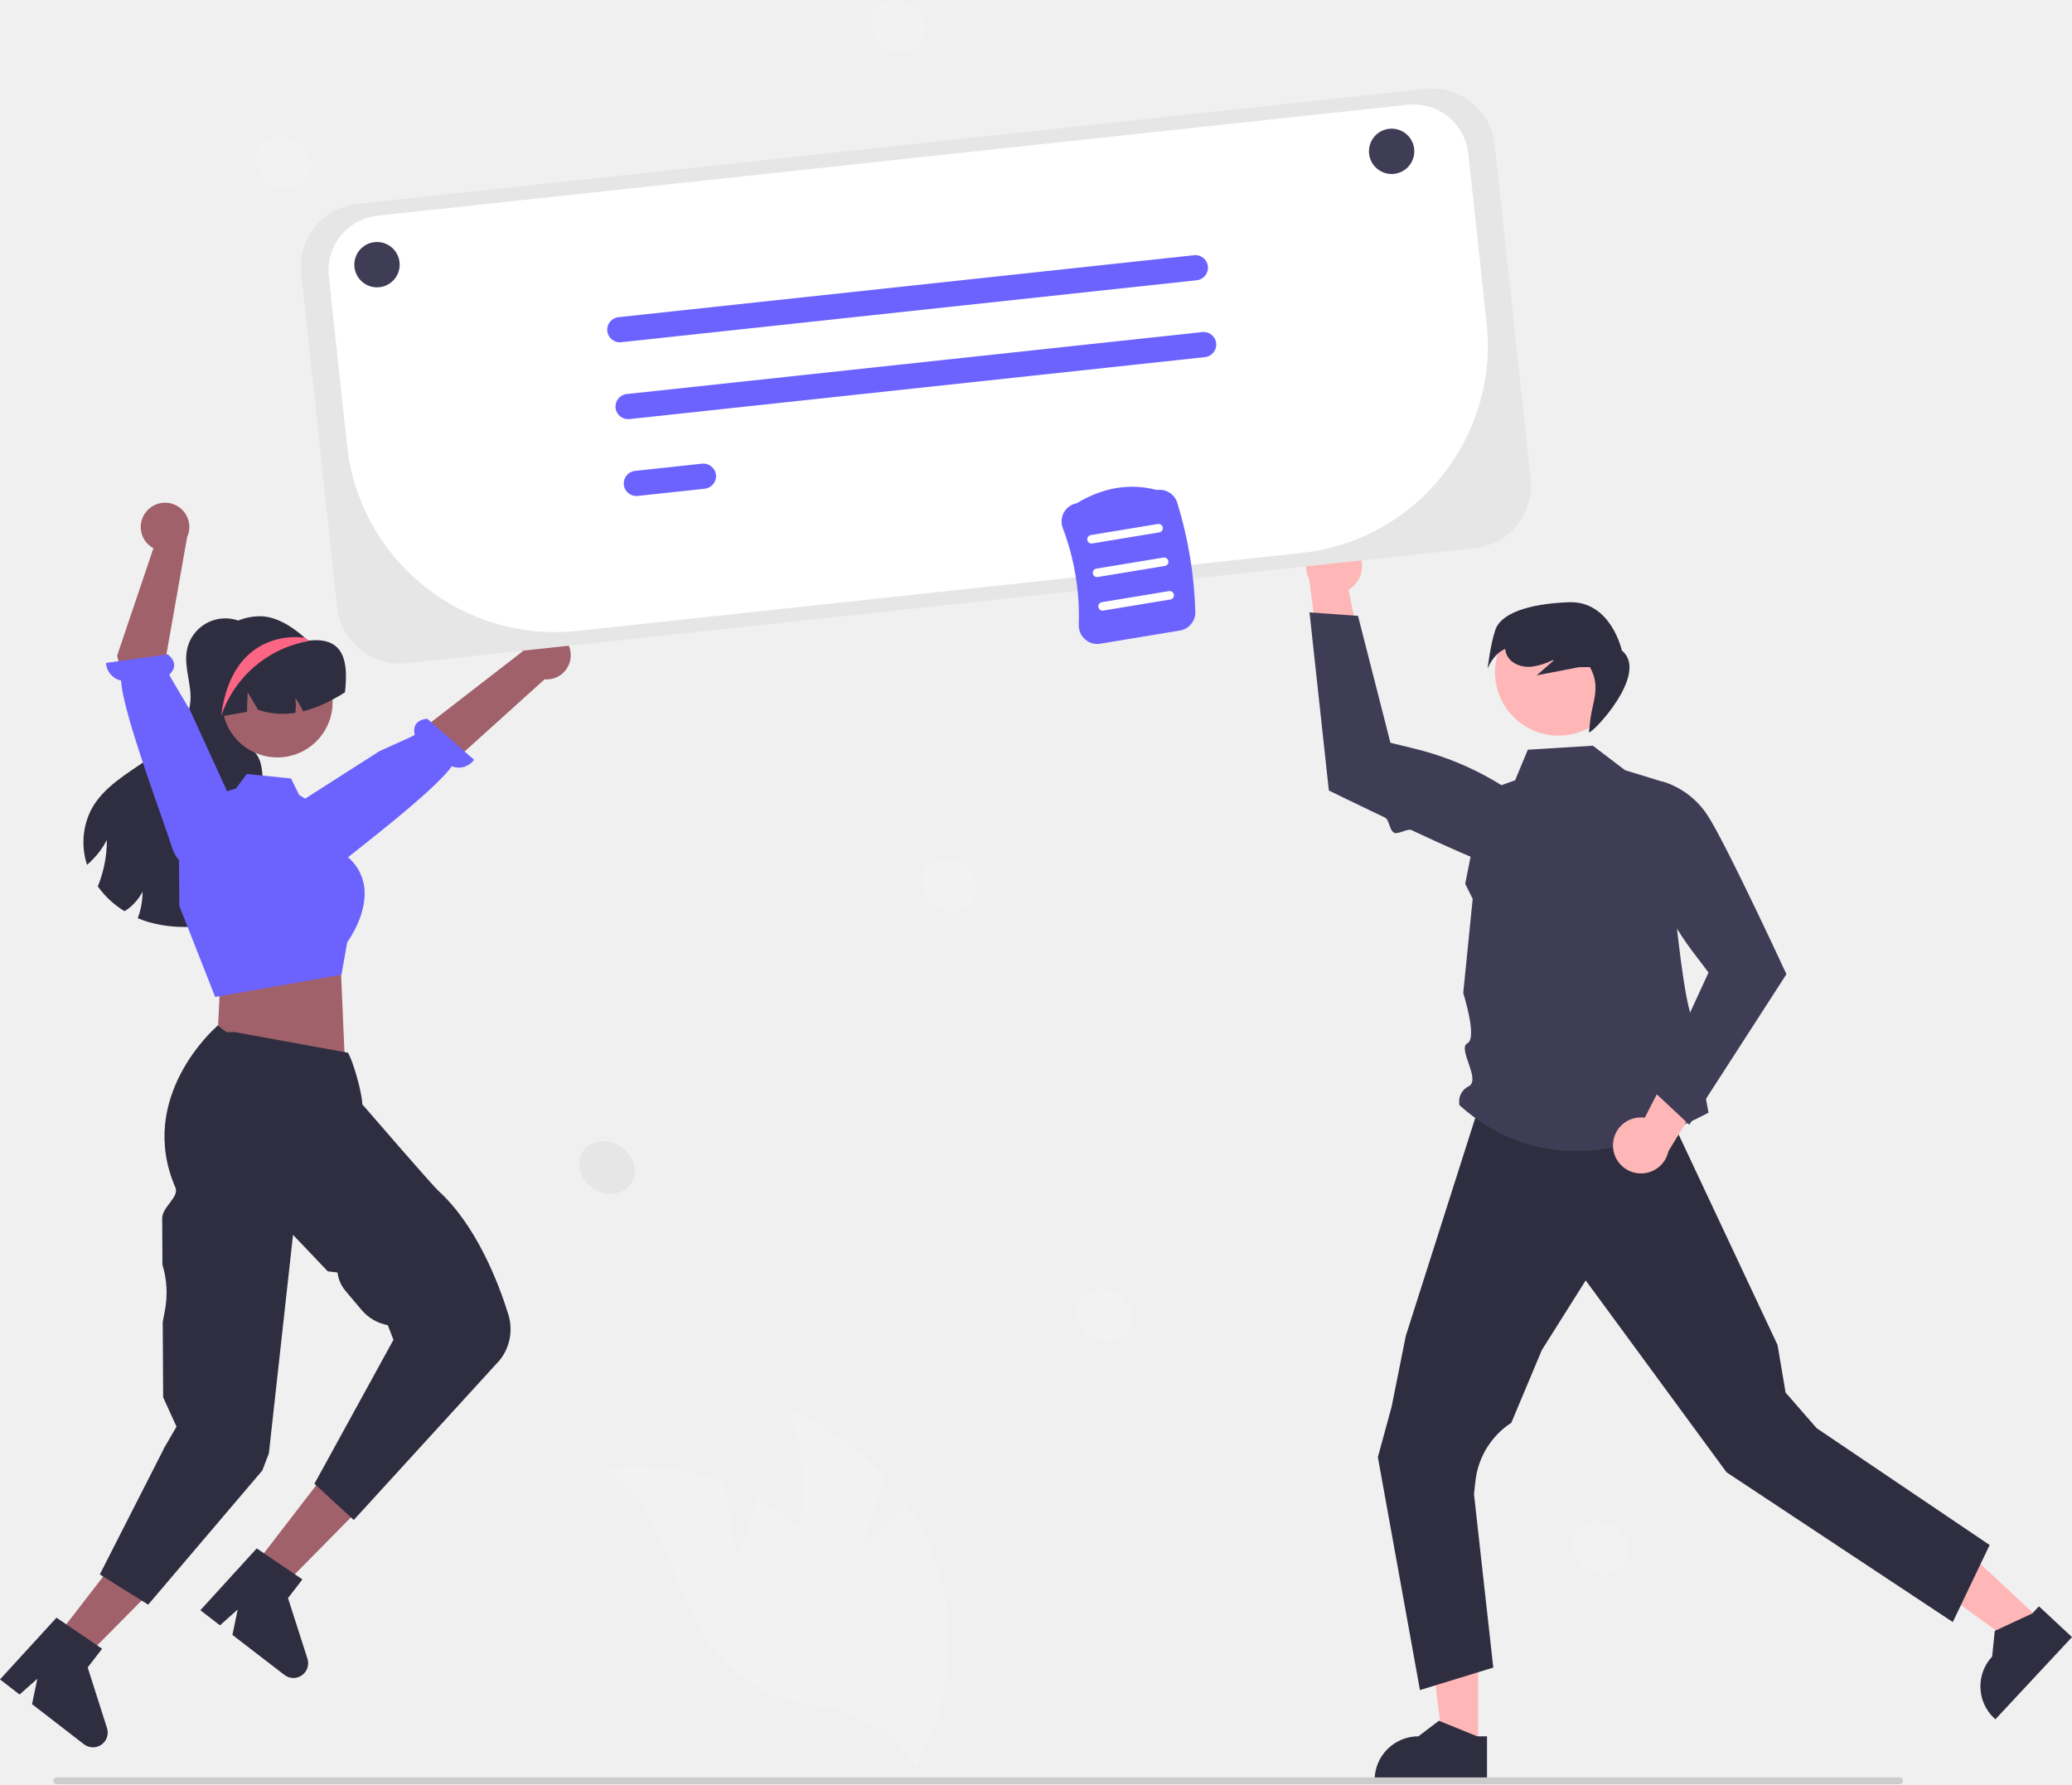
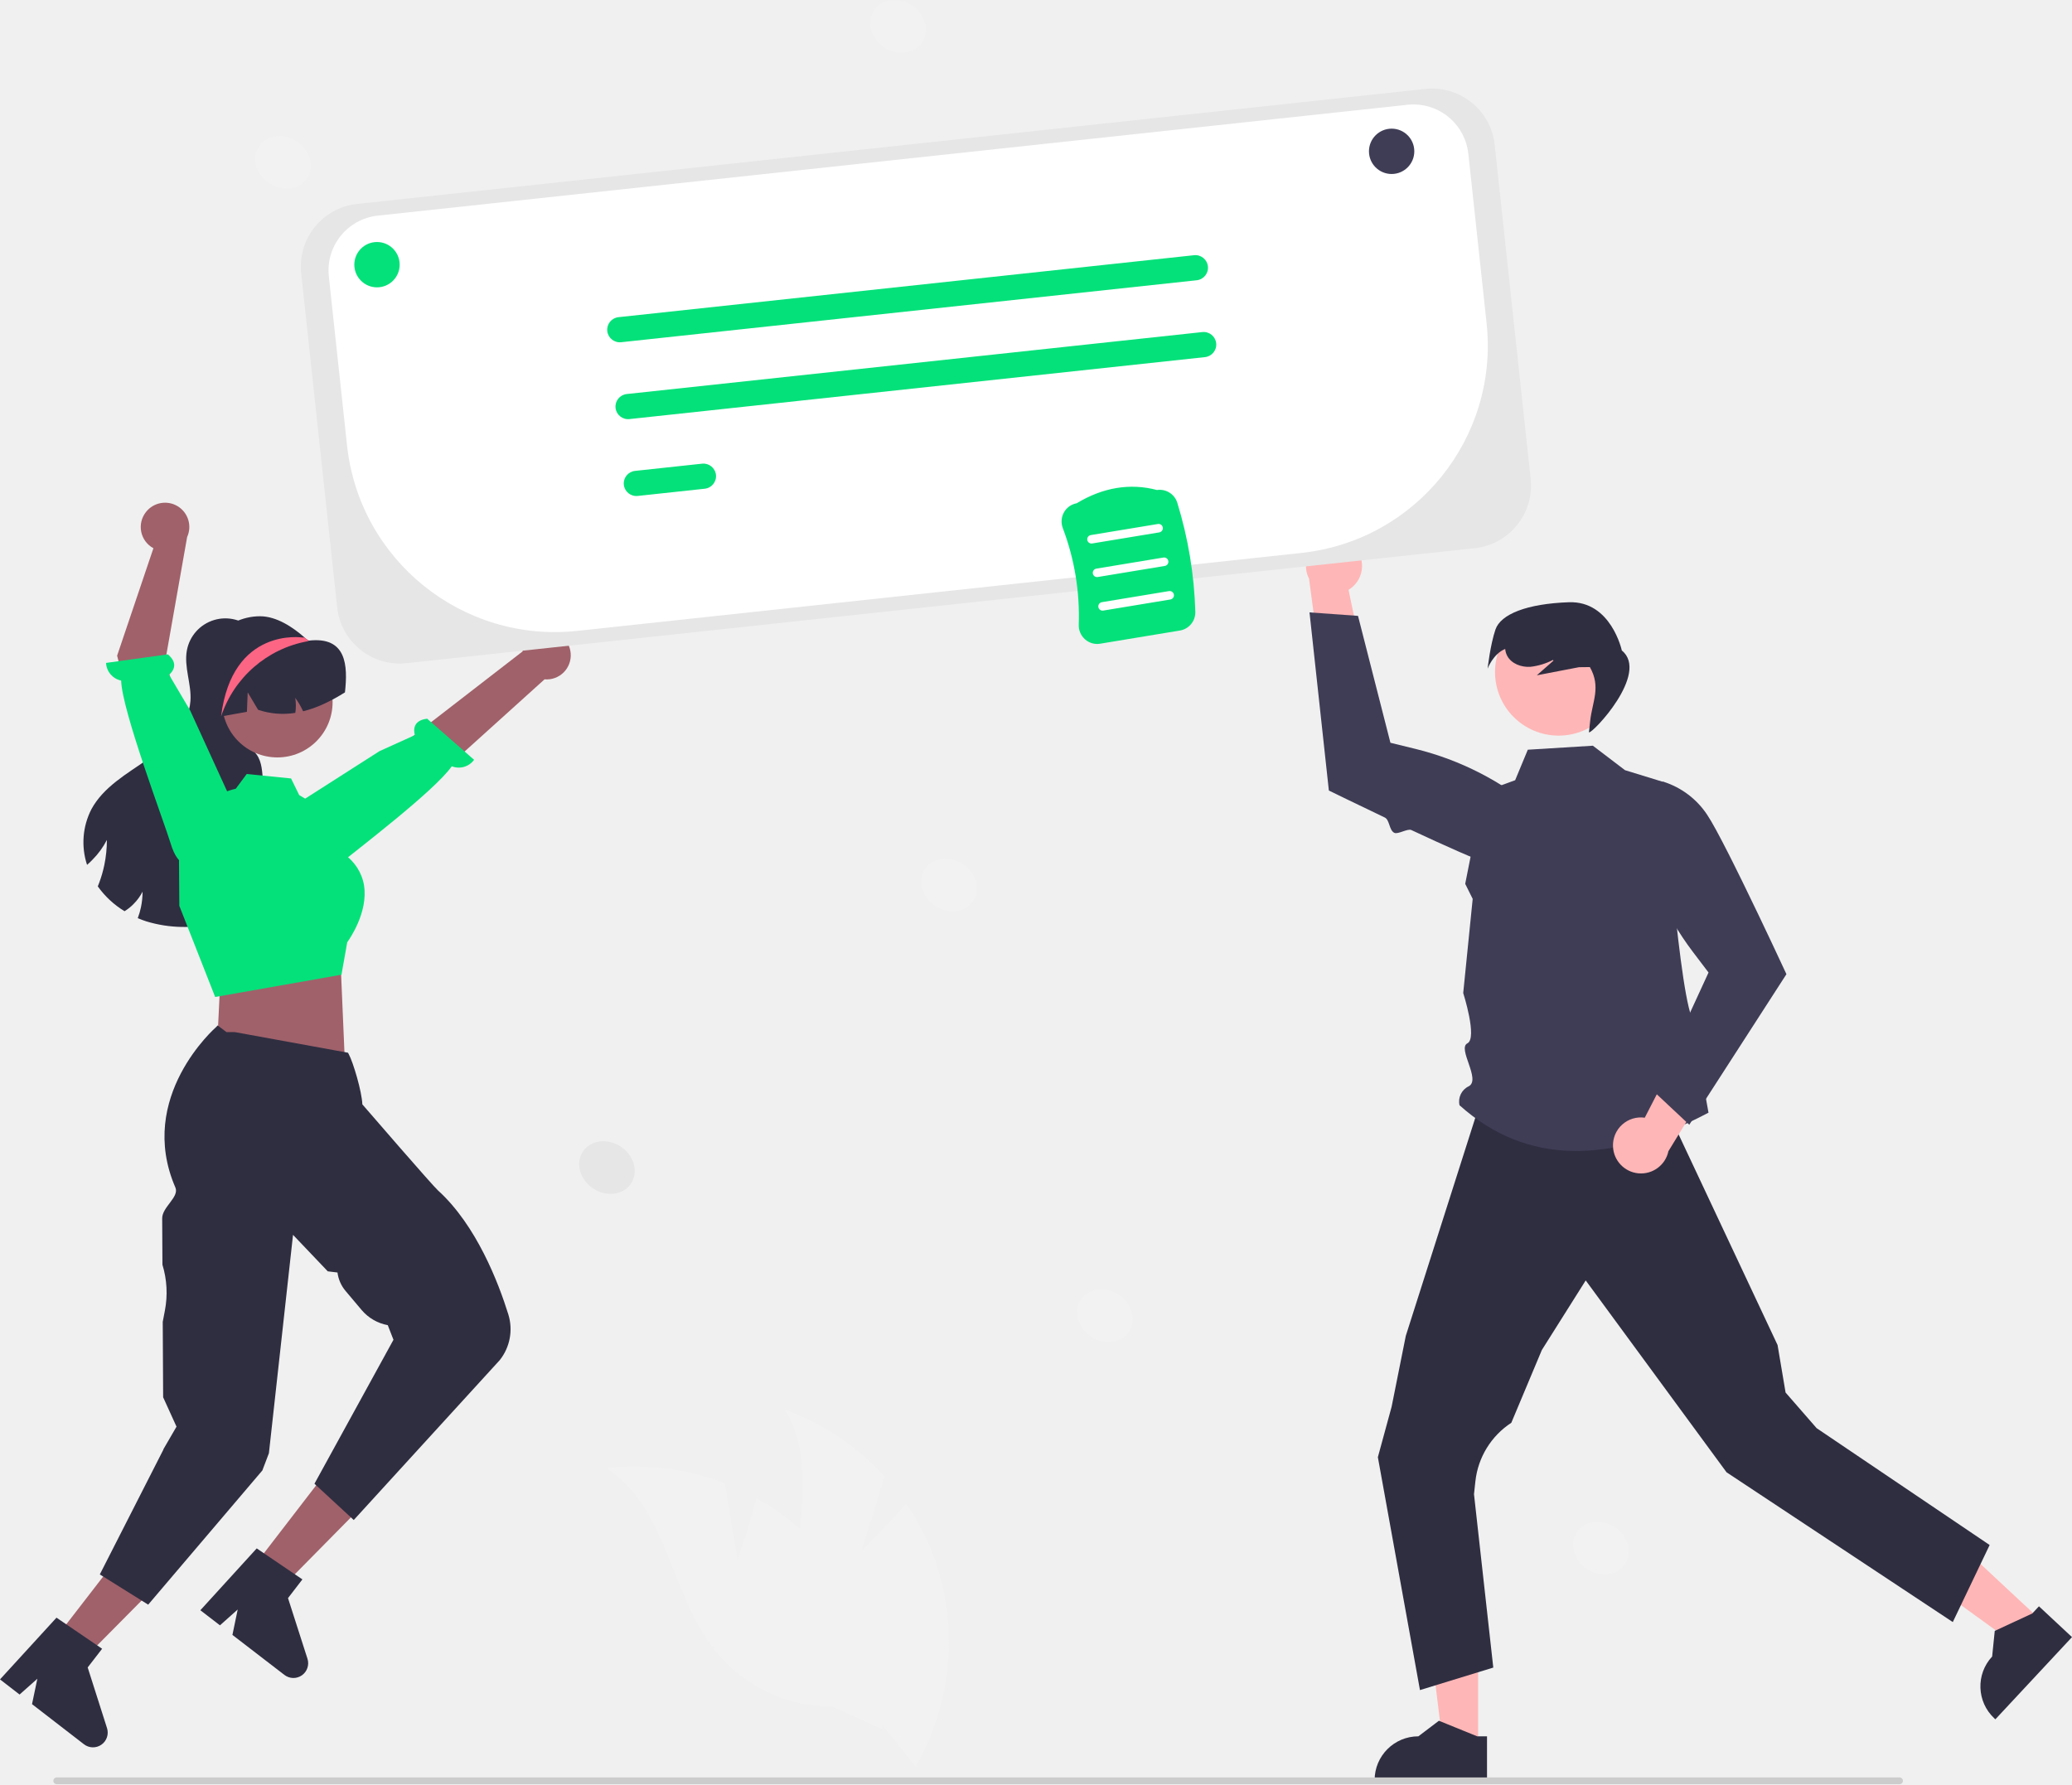
<svg xmlns="http://www.w3.org/2000/svg" width="731.077" height="629.614" viewBox="0 0 731.077 629.614" role="img" artist="Katerina Limpitsouni" source="https://undraw.co/">
  <path d="M538.567,682.174l7.985-26.005A87.77,87.77,0,0,0,511.468,632.663c13.124,21.743.407,50.108,5.706,74.946a52.794,52.794,0,0,0,28.277,35.978l12.117,15.014a88.466,88.466,0,0,0,6.502-73.787,85.453,85.453,0,0,0-9.894-19.018C546.976,674.261,538.567,682.174,538.567,682.174Z" transform="translate(-234.4615 -135.193)" fill="#f2f2f2" />
  <path d="M494.662,685.496,490.211,658.66a87.77,87.77,0,0,0-41.885-5.392c21.444,13.608,22.711,44.667,38.532,64.535A52.794,52.794,0,0,0,528.213,737.394l17.541,8.034a88.466,88.466,0,0,0-27.088-68.942,85.453,85.453,0,0,0-17.337-12.609C498.659,674.664,494.662,685.496,494.662,685.496Z" transform="translate(-234.4615 -135.193)" fill="#f2f2f2" />
  <polygon points="521.537 616.734 509.237 616.733 503.386 569.293 521.539 569.294 521.537 616.734" fill="#ffb6b6" />
  <path d="M759.135,763.849l-39.658-.001v-.502a15.437,15.437,0,0,1,15.436-15.436h.001l7.244-5.496,13.516,5.497,3.462 0Z" transform="translate(-234.4615 -135.193)" fill="#2f2e41" />
  <polygon points="720.217 571.872 711.831 580.869 673.137 552.804 685.514 539.526 720.217 571.872" fill="#ffb6b6" />
  <path d="M965.538,712.899l-27.04,29.01-.367-.342a15.437,15.437,0,0,1-.768-21.816l.001-.001.919-9.046,13.236-6.14,2.36-2.532Z" transform="translate(-234.4615 -135.193)" fill="#2f2e41" />
  <path d="M936.479,680.403l-13,27.189L843.65,654.738l-11.613-15.823-38.079-51.882-15.479,24.561-10.771,25.675,0,0a28.302,28.302,0,0,0-12.675,20.654l-.493,4.546,6.806,61.182-25.868,7.943-14.856-82.19,4.856-17.81,5-25,25.174-79h67.364l38.638,82.242,2.824,16.758,10.955,12.573Z" transform="translate(-234.4615 -135.193)" fill="#2f2e41" />
  <path d="M796.483,398.341l11.34,8.635,13.676,4.203s5.654,79.528,10.748,84.623.5,5.231,1.524,11.849,3.512,20.184,3.512,20.184c-34.387,18.203-64.032,18.691-87.845-2.609a5.931,5.931,0,0,1,3.236-6.695c4.432-2.352-4.086-13.328-.464-15.163s-1.472-17.755-1.472-17.755l3.342-33.216-2.64-5.31,6.443-32.489,11.18-4.083,4.466-10.76Z" transform="translate(-234.4615 -135.193)" fill="#3f3d56" />
  <path d="M803.587,539.69a9.83,9.83,0,0,1,11.207-10.08l15.982-31.064,8.904,15.82L823.139,541.439a9.884,9.884,0,0,1-19.551-1.749Z" transform="translate(-234.4615 -135.193)" fill="#ffb6b6" />
  <path d="M830.502,532.091l34.278-53.127-.113-.244c-.129-.28-7.892-17.045-15.413-32.4-1.158-2.365-2.311-4.696-3.429-6.928q-.724-1.445-1.426-2.83c-3.159-6.228-5.919-11.375-7.566-13.82a29.015,29.015,0,0,0-15.375-11.664l-.159-.041-.151.063a14.724,14.724,0,0,0-8.763,16.198,104.296,104.296,0,0,0,19.353,43.755l5.557,7.325-19.312,41.985Z" transform="translate(-234.4615 -135.193)" fill="#3f3d56" />
  <path d="M712.628,328.445a9.83,9.83,0,0,1-2.359,14.888l7.146,34.195-16.879-6.683-4.198-31.448A9.884,9.884,0,0,1,712.628,328.445Z" transform="translate(-234.4615 -135.193)" fill="#ffb6b6" />
  <path d="M696.505,351.296l6.826,62.857.242.119c.199.098,8.847,4.339,19.461,9.391,1.791.852,1.534,4.543,3.405,5.426,1.289.608,4.693-1.597,5.996-.988,11.602,5.426,23.334,10.702,28.01,12.131a29.015,29.015,0,0,0,19.289-.621l.149-.068.078-.144a14.724,14.724,0,0,0-3.392-18.101A104.296,104.296,0,0,0,733.982,399.492l-8.929-2.191-11.436-44.776Z" transform="translate(-234.4615 -135.193)" fill="#3f3d56" />
  <circle cx="549.931" cy="237.156" r="22.431" fill="#ffb6b6" />
  <path d="M762.123,357.318c1.845-5.367,11.027-9.089,25.914-9.606S806.699,364.738,806.699,364.738c9.938,8.062-10.612,29.645-11.606,28.868l.447-4.055c.74-6.717,3.885-11.958-.115-18.958l-3.841.044q-7.441,1.431-14.882,2.862l5.873-5.171-.166-.256a22.726,22.726,0,0,1-8.017,2.434c-3.157.186-6.607-1.071-8.119-3.848a6.466,6.466,0,0,1-.725-2.46c-4.257,1.701-6.203,6.948-6.203,6.948S760.278,362.685,762.123,357.318Z" transform="translate(-234.4615 -135.193)" fill="#2f2e41" />
  <path d="M324.835,358.664a12.015,12.015,0,0,0-.981-1.099c.085-.117.171-.245.256-.363Z" transform="translate(-234.4615 -135.193)" fill="#2f2e41" />
  <path d="M329.197,448.88c-3.669,6.517-10.997,10.154-18.261,11.936a45.628,45.628,0,0,1-24.821-.48c-1.024-.331-2.048-.715-3.04-1.141a26.191,26.191,0,0,0,1.131-3.893,26.702,26.702,0,0,0,.555-5.45,17.207,17.207,0,0,1-3.104,4.277,15.695,15.695,0,0,1-3.253,2.613,31.947,31.947,0,0,1-9.44-8.768c.16-.395.32-.789.469-1.184a42.552,42.552,0,0,0,1.835-6.336,43.324,43.324,0,0,0,.907-8.864,27.851,27.851,0,0,1-5.056,6.954,22.669,22.669,0,0,1-1.941,1.845,25.523,25.523,0,0,1,1.536-19.637c4.224-7.808,12.416-12.448,19.711-17.493,7.306-5.045,14.613-11.872,15.231-20.735.416-5.984-2.357-11.978-1.248-17.866a13.804,13.804,0,0,1,23.445-7.093c-4.139,5.866-8.256,11.936-9.93,18.911-1.707,7.104-.309,15.434,5.291,20.138,1.92,1.621,4.277,2.773,5.76,4.8,1.973,2.688,1.984,6.272,2.304,9.578.64,6.432,2.741,12.618,3.872,18.986C332.291,436.336,332.355,443.237,329.197,448.88Z" transform="translate(-234.4615 -135.193)" fill="#2f2e41" />
  <polygon points="19.519 578.195 29.254 585.716 62.898 551.747 48.53 540.646 19.519 578.195" fill="#a0616a" />
  <path d="M254.395,706.039l16.098,10.972-5.094,6.593,6.823,21.409a5.204,5.204,0,0,1-8.141,5.699l-18.32-14.156,1.881-8.961-6.272,5.569-6.907-5.337Z" transform="translate(-234.4615 -135.193)" fill="#2f2e41" />
  <path d="M303.369,377.614a23.236,23.236,0,1,0,39.966-16.117l-.112-.111c-.186-.195-.372-.39-.567-.576a.009.009,0,0,1-.009-.009c-.242-.223-.483-.446-.734-.66-4.09-3.588-9.837-7.482-15.702-7.482C313.375,352.659,303.369,364.778,303.369,377.614Z" transform="translate(-234.4615 -135.193)" fill="#2f2e41" />
  <path d="M435.811,365.681a8.511,8.511,0,0,1-9.217,9.24l-57.538,51.951-9.902-15.638,59.672-46.149a8.557,8.557,0,0,1,16.985.596Z" transform="translate(-234.4615 -135.193)" fill="#a0616a" />
-   <path d="M344.465,442.554s2.141,3.954,9.454-2.151c5.854-4.888,33.903-26.107,39.945-34.803a6.686,6.686,0,0,0,7.872-2.286L385.18,388.814c-4.954.57-4.847,3.898-4.332,5.787l-12.489,5.658-32.25,20.61,6.756,18.854Z" transform="translate(-234.4615 -135.193)" fill="#6c63ff" />
+   <path d="M344.465,442.554s2.141,3.954,9.454-2.151c5.854-4.888,33.903-26.107,39.945-34.803a6.686,6.686,0,0,0,7.872-2.286L385.18,388.814c-4.954.57-4.847,3.898-4.332,5.787l-12.489,5.658-32.25,20.61,6.756,18.854Z" transform="translate(-234.4615 -135.193)" fill="#05e17a" />
  <polygon points="78.761 343.789 77.555 349.532 76.531 370.716 121.615 373.194 120.215 340.612 115.845 333.432 78.761 343.789" fill="#a0616a" />
  <circle cx="97.868" cy="247.797" r="19.484" fill="#a0616a" />
-   <path d="M297.738,454.858l-.12-16.196a25.776,25.776,0,0,1,19.962-25.124l.074-.017,3.853-5.191,15.653,1.566,2.869,5.864,11.343,6.754,4.367,14.039a16.602,16.602,0,0,1,7.174,11.119c1.483,9.471-5.148,18.946-5.937,20.033l-2.032,11.446-44.21,7.801-.359.045Z" transform="translate(-234.4615 -135.193)" fill="#6c63ff" />
+   <path d="M297.738,454.858l-.12-16.196a25.776,25.776,0,0,1,19.962-25.124l.074-.017,3.853-5.191,15.653,1.566,2.869,5.864,11.343,6.754,4.367,14.039a16.602,16.602,0,0,1,7.174,11.119c1.483,9.471-5.148,18.946-5.937,20.033l-2.032,11.446-44.21,7.801-.359.045Z" transform="translate(-234.4615 -135.193)" fill="#05e17a" />
  <path d="M356.173,379.517a66.428,66.428,0,0,1-7.061,3.893,40.632,40.632,0,0,1-7.701,2.784,26.617,26.617,0,0,0-2.773-4.725,17.184,17.184,0,0,1,.021,5.28,27.507,27.507,0,0,1-13.13-1.077l-3.669-6.154-.277,6.869c-3.04.555-6.069,1.077-9.109,1.621-.181.021-.363.064-.533.096-1.888-8.512.789-17.887,6.741-23.562a21.445,21.445,0,0,1,22.527-4.373c.48.192.971.405,1.44.629a.01.01,0,0,0,.011.011c.277.139.512.469.821.437C356.791,359.762,357.218,370.087,356.173,379.517Z" transform="translate(-234.4615 -135.193)" fill="#2f2e41" />
  <polygon points="89.297 553.071 99.047 560.572 132.623 526.535 118.233 515.464 89.297 553.071" fill="#a0616a" />
  <path d="M325.042,681.594,341.162,692.533l-5.081,6.603,6.866,21.395a5.204,5.204,0,0,1-8.129,5.715l-18.349-14.119,1.863-8.965-6.261,5.581-6.918-5.323Z" transform="translate(-234.4615 -135.193)" fill="#2f2e41" />
  <path d="M292.12,646.722l-0-.127,4.621-7.963-4.718-10.365-.142-26.631.765-3.998a33.632,33.632,0,0,0-.872-16.158l0,0-.086-16.21c-.166-4.061,6.125-7.632,4.658-11.018-13.866-31.999,14.16-56.41,14.349-56.606l.573-.595,3.107,2.354,2.958.004,39.912,7.273.288.537c1.57,2.944,4.599,13.093,4.779,17.686,1.989,2.303,24.647,28.521,26.661,30.343,13.611,12.315,21.404,32.698,24.837,43.753a17.555,17.555,0,0,1-3.006,16.143L359.276,671.582l-13.866-12.8,27.881-50.805-2.01-5.155a15.843,15.843,0,0,1-9.237-5.366l-5.646-6.701a12.529,12.529,0,0,1-2.86-6.517l-3.424-.412L337.851,570.95l-8.508,77.052-2.313,6.087-40.284,47.359L269.679,690.781Z" transform="translate(-234.4615 -135.193)" fill="#2f2e41" />
  <path d="M285.968,315.87a8.511,8.511,0,0,0,2.623,12.785l-12.809,37.922,10.46,40.187,16.866-7.625-10.408-30.312,7.787-44.122a8.557,8.557,0,0,0-14.519-8.835Z" transform="translate(-234.4615 -135.193)" fill="#a0616a" />
-   <path d="M301.407,439.876s-3.961,2.127-6.716-6.992c-2.206-7.301-17.216-46.94-17.486-57.526a6.686,6.686,0,0,1-5.321-6.236l21.8-3.017c3.825,3.198,1.908,5.92.439,7.215l7.425,12.577,15.519,33.953L304.297,438.389Z" transform="translate(-234.4615 -135.193)" fill="#6c63ff" />
+   <path d="M301.407,439.876s-3.961,2.127-6.716-6.992c-2.206-7.301-17.216-46.94-17.486-57.526a6.686,6.686,0,0,1-5.321-6.236l21.8-3.017c3.825,3.198,1.908,5.92.439,7.215l7.425,12.577,15.519,33.953L304.297,438.389Z" transform="translate(-234.4615 -135.193)" fill="#05e17a" />
  <path d="M312.468,388.005A39.634,39.634,0,0,1,342.982,361.488c.028-.009.121-.046.242-.102.074-.047.167-.093.26-.139-.279-.158-.548-.297-.827-.437a.009.009,0,0,1-.009-.009c-.242-.223-.483-.446-.734-.66l-.706.028S316.381,356.237,312.468,388.005Z" transform="translate(-234.4615 -135.193)" fill="#fd6584" />
  <ellipse cx="624.318" cy="599.483" rx="8.857" ry="10.195" transform="translate(-455.0757 652.0179) rotate(-56.36398)" fill="#f2f2f2" />
  <ellipse cx="569.318" cy="447.483" rx="8.857" ry="10.195" transform="translate(-353.0592 538.4215) rotate(-56.36398)" fill="#f2f2f2" />
  <ellipse cx="799.318" cy="681.483" rx="8.857" ry="10.195" transform="translate(-445.2818 834.2972) rotate(-56.36398)" fill="#f2f2f2" />
  <ellipse cx="334.318" cy="192.483" rx="8.857" ry="10.195" transform="translate(-245.583 229.0152) rotate(-56.36398)" fill="#f2f2f2" />
  <ellipse cx="551.318" cy="144.483" rx="8.857" ry="10.195" transform="translate(-108.8191 388.2715) rotate(-56.36398)" fill="#f2f2f2" />
  <ellipse cx="448.618" cy="547.197" rx="8.857" ry="10.195" transform="translate(-489.9215 482.4108) rotate(-56.36398)" fill="#e6e6e6" />
  <path d="M904.729,764.807h-650.294a1.191,1.191,0,0,1,0-2.381h650.294a1.191,1.191,0,0,1,0,2.381Z" transform="translate(-234.4615 -135.193)" fill="#ccc" />
  <path d="M375.47,369.355a22.24,22.24,0,0,1-22.045-19.831L340.73,231.618a22.23,22.23,0,0,1,19.701-24.455l376.954-40.588a22.23,22.23,0,0,1,24.456,19.7L774.536,304.181a22.231,22.231,0,0,1-19.701,24.456l-.054-.497.054.497L377.881,369.225A22.494,22.494,0,0,1,375.47,369.355Z" transform="translate(-234.4615 -135.193)" fill="#e6e6e6" />
  <path d="M733.233,172.048a19.852,19.852,0,0,0-2.12.114L367.749,211.287a19.459,19.459,0,0,0-17.264,21.431l6.419,59.615a73.811,73.811,0,0,0,81.29,65.486L693.699,330.308A73.587,73.587,0,0,0,758.986,249.265l-6.443-59.838a19.463,19.463,0,0,0-19.31-17.378Z" transform="translate(-234.4615 -135.193)" fill="#fff" />
-   <path d="M656.714,234.09l-203.088,21.867a4.444,4.444,0,1,1-.952-8.838l203.088-21.867a4.444,4.444,0,1,1,.952,8.838Z" transform="translate(-234.4615 -135.193)" fill="#6c63ff" />
-   <path d="M659.634,261.213l-203.088,21.867a4.444,4.444,0,0,1-.952-8.838l203.088-21.867a4.444,4.444,0,0,1,.952,8.838Z" transform="translate(-234.4615 -135.193)" fill="#6c63ff" />
-   <path d="M483.133,307.654l-23.667,2.548a4.444,4.444,0,0,1-.952-8.838l23.667-2.548a4.444,4.444,0,1,1,.952,8.838Z" transform="translate(-234.4615 -135.193)" fill="#6c63ff" />
-   <circle cx="133.018" cy="93.4" r="8" fill="#3f3d56" />
+   <path d="M656.714,234.09l-203.088,21.867a4.444,4.444,0,1,1-.952-8.838l203.088-21.867a4.444,4.444,0,1,1,.952,8.838Z" transform="translate(-234.4615 -135.193)" fill="#05e17a" />
+   <path d="M659.634,261.213l-203.088,21.867a4.444,4.444,0,0,1-.952-8.838l203.088-21.867a4.444,4.444,0,0,1,.952,8.838Z" transform="translate(-234.4615 -135.193)" fill="#05e17a" />
+   <path d="M483.133,307.654l-23.667,2.548a4.444,4.444,0,0,1-.952-8.838l23.667-2.548a4.444,4.444,0,1,1,.952,8.838Z" transform="translate(-234.4615 -135.193)" fill="#05e17a" />
+   <circle cx="133.018" cy="93.4" r="8" fill="#05e17a" />
  <circle cx="491.018" cy="53.4" r="8" fill="#3f3d56" />
-   <path d="M617.323,360.829a6.587,6.587,0,0,1-2.236-5.196,87.659,87.659,0,0,0-5.63-34.077,6.587,6.587,0,0,1,.446-5.639,6.439,6.439,0,0,1,4.449-3.13c9.299-5.611,18.831-7.187,28.338-4.681a6.515,6.515,0,0,1,7.163,4.491,144.983,144.983,0,0,1,6.365,38.525,6.514,6.514,0,0,1-5.446,6.575l-28.133,4.648A6.438,6.438,0,0,1,617.323,360.829Z" transform="translate(-234.4615 -135.193)" fill="#6c63ff" />
+   <path d="M617.323,360.829a6.587,6.587,0,0,1-2.236-5.196,87.659,87.659,0,0,0-5.63-34.077,6.587,6.587,0,0,1,.446-5.639,6.439,6.439,0,0,1,4.449-3.13c9.299-5.611,18.831-7.187,28.338-4.681a6.515,6.515,0,0,1,7.163,4.491,144.983,144.983,0,0,1,6.365,38.525,6.514,6.514,0,0,1-5.446,6.575l-28.133,4.648A6.438,6.438,0,0,1,617.323,360.829Z" transform="translate(-234.4615 -135.193)" fill="#05e17a" />
  <path d="M619.821,326.974l23.679-3.912a1.5,1.5,0,1,0-.489-2.96l-23.679,3.912a1.5,1.5,0,0,0,.489,2.96Z" transform="translate(-234.4615 -135.193)" fill="#fff" />
  <path d="M621.777,338.813l23.679-3.912a1.5,1.5,0,0,0-.489-2.96l-23.679,3.912a1.5,1.5,0,1,0,.489,2.96Z" transform="translate(-234.4615 -135.193)" fill="#fff" />
  <path d="M623.733,350.653l23.679-3.912a1.5,1.5,0,0,0-.489-2.96l-23.679,3.912a1.5,1.5,0,1,0,.489,2.96Z" transform="translate(-234.4615 -135.193)" fill="#fff" />
</svg>
